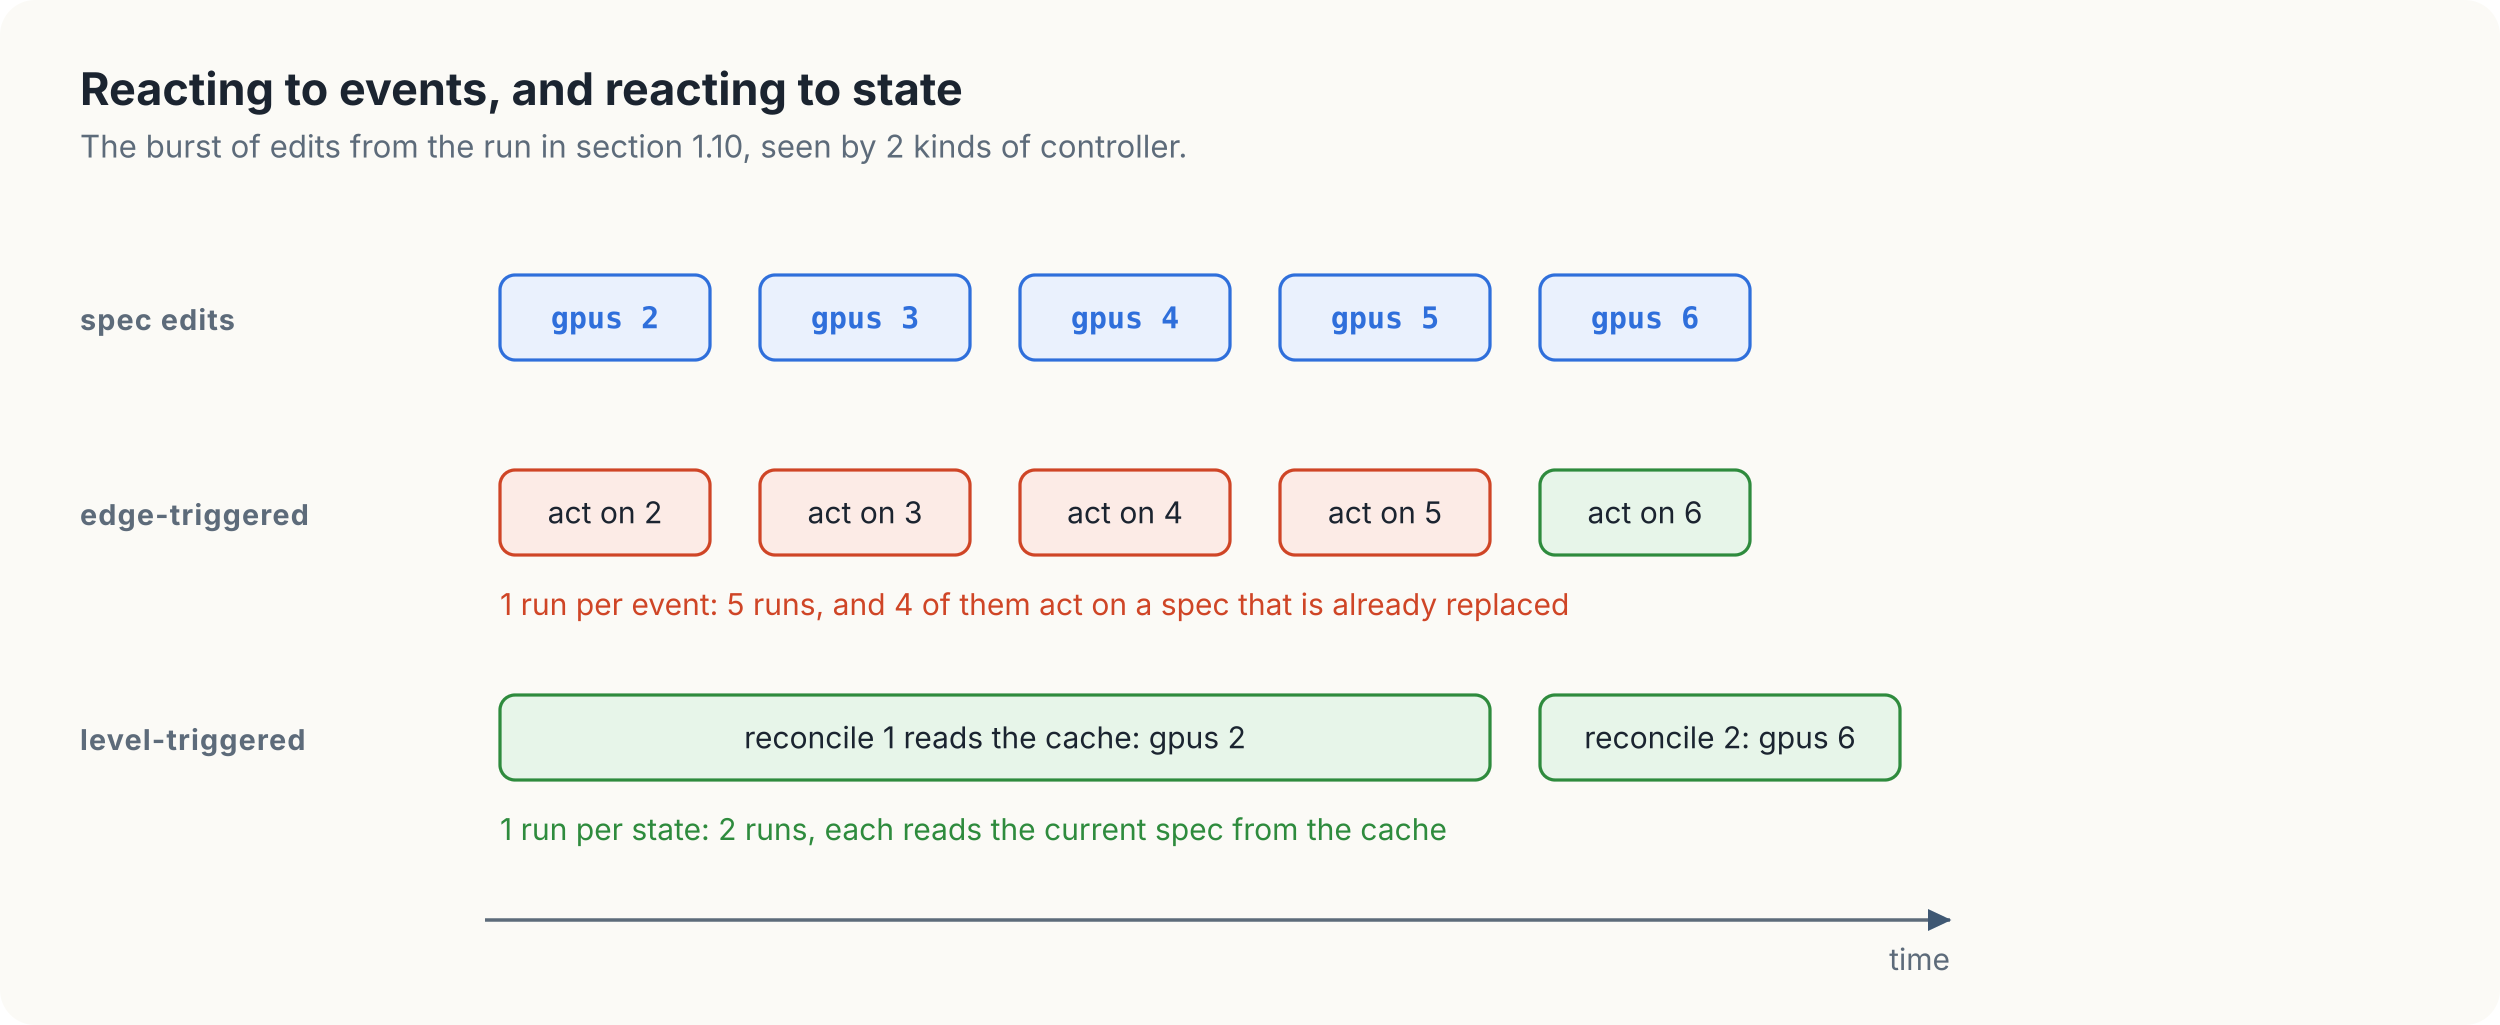
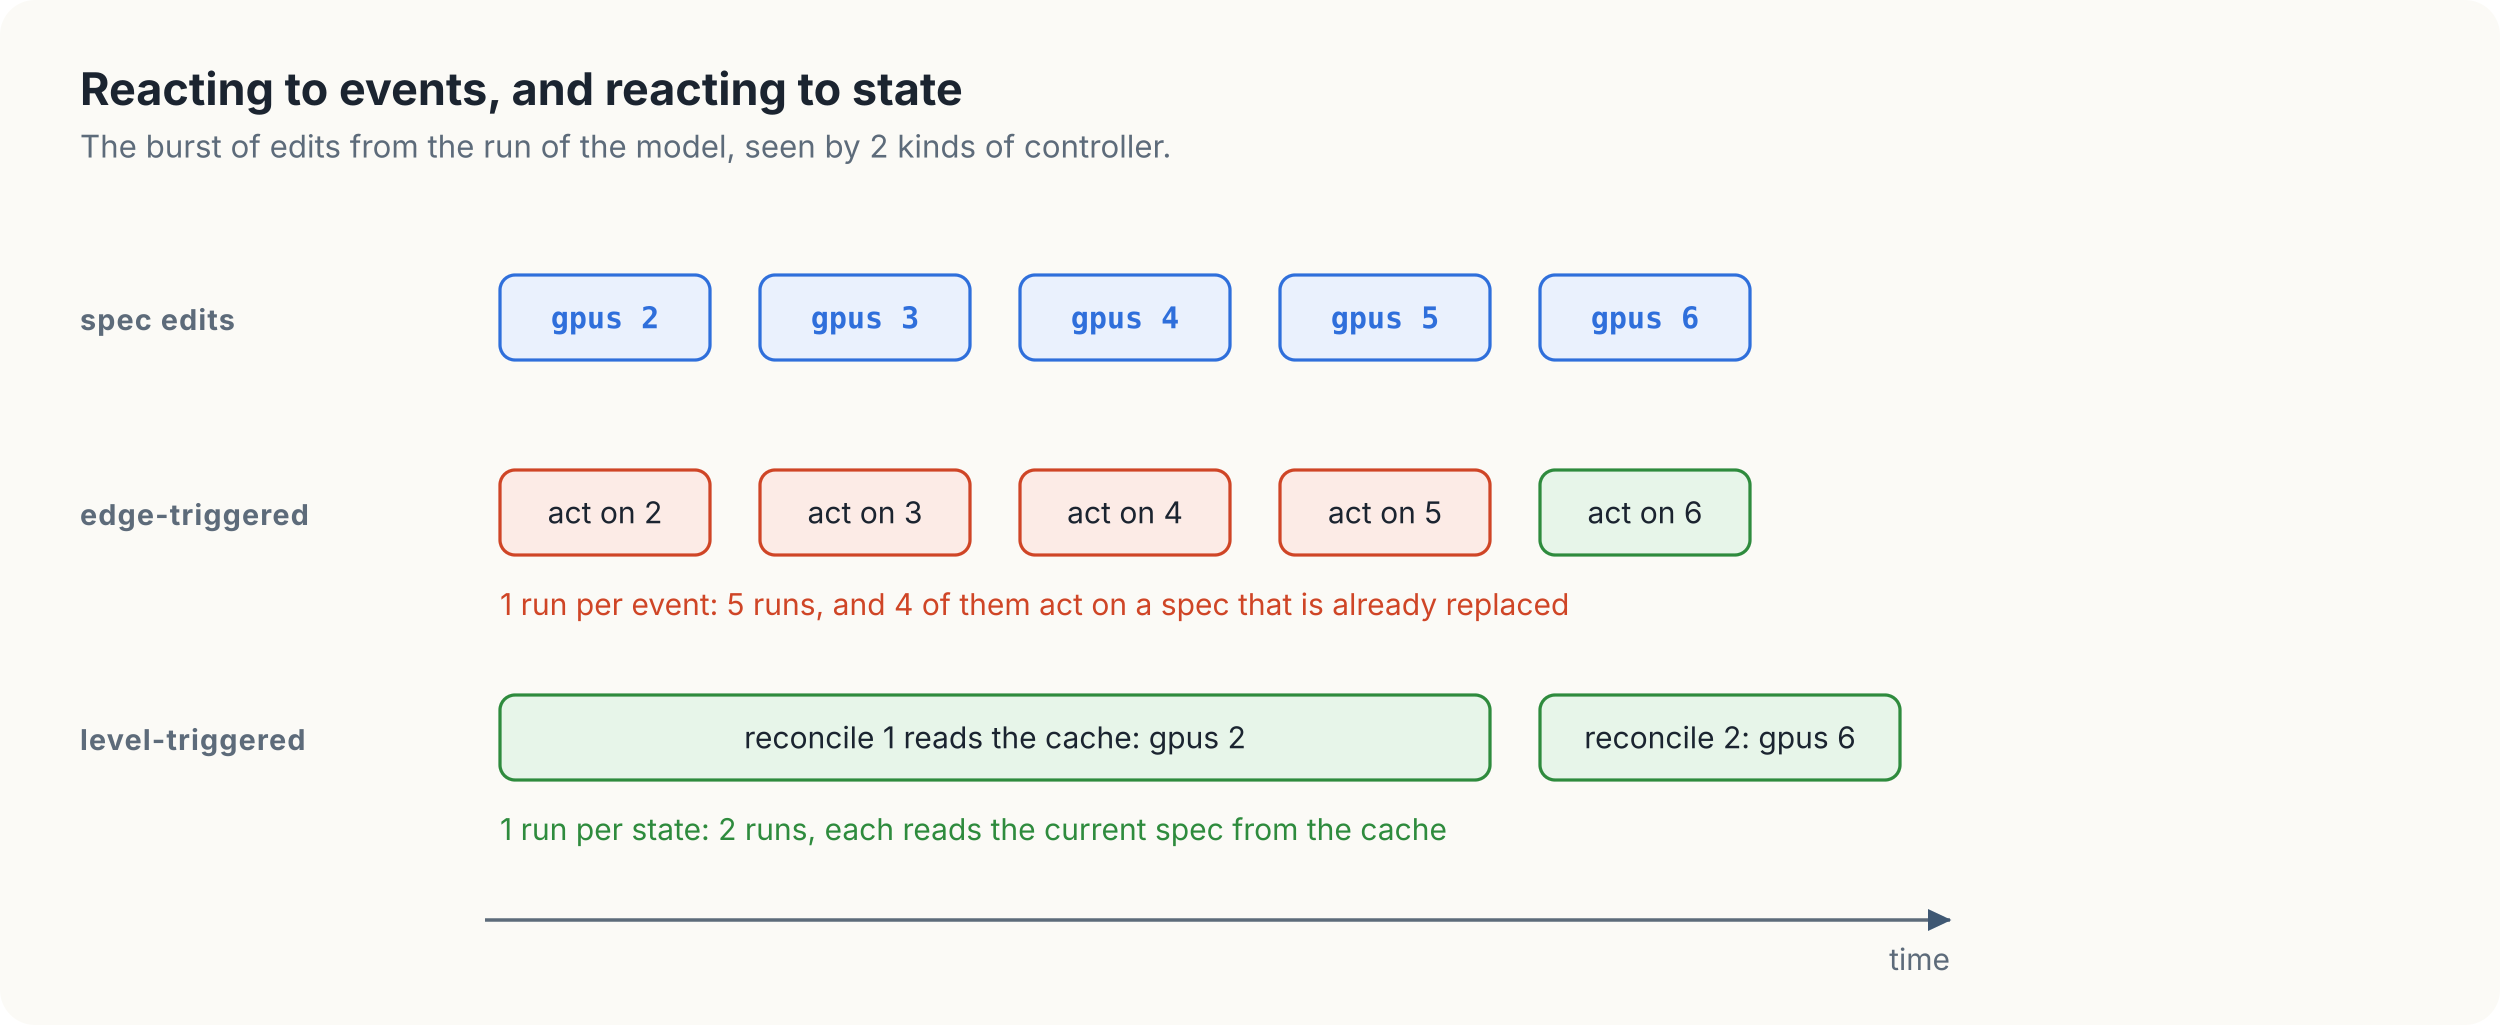
<svg xmlns="http://www.w3.org/2000/svg" viewBox="0 0 1000 410" width="1000" height="410" role="img" aria-label="Five edits of a job's GPU count, to 2, 3, 4, 5 and 6. An edge-triggered handler runs once per edit, 5 times, and 4 of those runs act on specs that were already replaced. A level-triggered reconcile runs twice and each time reads the current spec from the cache, first 2 and then 6.">
  <style>
    text { font-family: Inter, "Segoe UI", "Helvetica Neue", Helvetica, Arial, sans-serif; fill: #1B2430; }
    .title { font-size: 18px; font-weight: 650; }
    .lede { font-size: 12.5px; fill: #5D6B7A; }
    .name { font-size: 14px; font-weight: 650; }
    .sub { font-size: 12px; fill: #5D6B7A; }
    .note { font-size: 12px; fill: #5D6B7A; }
    .tab { font-size: 11.5px; font-weight: 650; letter-spacing: 0.04em; fill: #5D6B7A; }
    .mono { font-family: "JetBrains Mono", "SF Mono", Menlo, Consolas, monospace; font-size: 12px; }
    .dim { fill: #8794A3; }
    .strong { font-weight: 700; }
    .trap { fill: #CF4526; font-weight: 700; }
    .pill { font-size: 11px; font-weight: 600; }
    .wire { fill: none; stroke: #3F5873; stroke-width: 1.8; stroke-linecap: round; stroke-linejoin: round; }
    .wire.danger { stroke: #CF4526; stroke-dasharray: 6 5; }
    .wire.idle { stroke: #7F8EA0; stroke-dasharray: 2 5; }
  </style>
  <defs>
    <filter id="lift" x="-10%" y="-10%" width="120%" height="135%">
      <feDropShadow dx="0" dy="2" stdDeviation="3" flood-color="#1B2430" flood-opacity="0.13" />
    </filter>
    <linearGradient id="thor-body" x1="0" y1="0" x2="0" y2="1">
      <stop offset="0" stop-color="#C6CCD5" />
      <stop offset="1" stop-color="#979EA9" />
    </linearGradient>
    <linearGradient id="switch-body" x1="0" y1="0" x2="0" y2="1">
      <stop offset="0" stop-color="#3B4656" />
      <stop offset="1" stop-color="#232B37" />
    </linearGradient>
    <marker id="head" viewBox="0 0 10 10" refX="8.5" refY="5" markerUnits="userSpaceOnUse" markerWidth="11" markerHeight="11" orient="auto">
      <path d="M0.5,1 L9,5 L0.5,9 Z" fill="#3F5873" />
    </marker>
    <marker id="head-danger" viewBox="0 0 10 10" refX="8.5" refY="5" markerUnits="userSpaceOnUse" markerWidth="11" markerHeight="11" orient="auto">
      <path d="M0.5,1 L9,5 L0.5,9 Z" fill="#CF4526" />
    </marker>
    <marker id="head-idle" viewBox="0 0 10 10" refX="8.5" refY="5" markerUnits="userSpaceOnUse" markerWidth="11" markerHeight="11" orient="auto">
      <path d="M0.5,1 L9,5 L0.5,9 Z" fill="#7F8EA0" />
    </marker>
  </defs>
  <rect width="1000" height="410" rx="14" fill="#FBFAF6" />
  <text x="32.0" y="42.0" class="title" text-anchor="start" xml:space="preserve">Reacting to events, and reacting to state</text>
-   <text x="32.0" y="63.0" class="lede" text-anchor="start" xml:space="preserve">The burst of edits from the run in section 1.10, seen by 2 kinds of controller.</text>
+   <text x="32.0" y="63.0" class="lede" text-anchor="start" xml:space="preserve">The burst of edits from the run of the model, seen by 2 kinds of controller.</text>
  <text x="32.0" y="132.0" class="tab" text-anchor="start" xml:space="preserve">spec edits</text>
  <rect x="200.0" y="110.0" width="84.0" height="34.0" rx="6" fill="#EAF1FD" stroke="#2F6FDB" stroke-width="1.3" />
  <text x="242.0" y="131.3" class="mono" text-anchor="middle" style="fill:#2F6FDB" font-weight="700">gpus 2</text>
  <rect x="304.0" y="110.0" width="84.0" height="34.0" rx="6" fill="#EAF1FD" stroke="#2F6FDB" stroke-width="1.3" />
  <text x="346.0" y="131.3" class="mono" text-anchor="middle" style="fill:#2F6FDB" font-weight="700">gpus 3</text>
  <rect x="408.0" y="110.0" width="84.0" height="34.0" rx="6" fill="#EAF1FD" stroke="#2F6FDB" stroke-width="1.3" />
  <text x="450.0" y="131.3" class="mono" text-anchor="middle" style="fill:#2F6FDB" font-weight="700">gpus 4</text>
  <rect x="512.0" y="110.0" width="84.0" height="34.0" rx="6" fill="#EAF1FD" stroke="#2F6FDB" stroke-width="1.3" />
  <text x="554.0" y="131.3" class="mono" text-anchor="middle" style="fill:#2F6FDB" font-weight="700">gpus 5</text>
  <rect x="616.0" y="110.0" width="84.0" height="34.0" rx="6" fill="#EAF1FD" stroke="#2F6FDB" stroke-width="1.3" />
  <text x="658.0" y="131.3" class="mono" text-anchor="middle" style="fill:#2F6FDB" font-weight="700">gpus 6</text>
  <text x="32.0" y="210.0" class="tab" text-anchor="start" xml:space="preserve">edge-triggered</text>
  <rect x="200.0" y="188.0" width="84.0" height="34.0" rx="6" fill="#FCEBE6" stroke="#CF4526" stroke-width="1.3" />
  <text x="242.0" y="209.3" class="note" text-anchor="middle" style="fill:#1B2430">act on 2</text>
  <rect x="304.0" y="188.0" width="84.0" height="34.0" rx="6" fill="#FCEBE6" stroke="#CF4526" stroke-width="1.3" />
  <text x="346.0" y="209.3" class="note" text-anchor="middle" style="fill:#1B2430">act on 3</text>
  <rect x="408.0" y="188.0" width="84.0" height="34.0" rx="6" fill="#FCEBE6" stroke="#CF4526" stroke-width="1.3" />
  <text x="450.0" y="209.3" class="note" text-anchor="middle" style="fill:#1B2430">act on 4</text>
  <rect x="512.0" y="188.0" width="84.0" height="34.0" rx="6" fill="#FCEBE6" stroke="#CF4526" stroke-width="1.3" />
  <text x="554.0" y="209.3" class="note" text-anchor="middle" style="fill:#1B2430">act on 5</text>
  <rect x="616.0" y="188.0" width="84.0" height="34.0" rx="6" fill="#E7F5E9" stroke="#2E8B3D" stroke-width="1.3" />
  <text x="658.0" y="209.3" class="note" text-anchor="middle" style="fill:#1B2430">act on 6</text>
  <text x="200.0" y="246.0" class="note" text-anchor="start" style="fill:#CF4526" xml:space="preserve">1 run per event: 5 runs, and 4 of them act on a spec that is already replaced</text>
  <text x="32.0" y="300.0" class="tab" text-anchor="start" xml:space="preserve">level-triggered</text>
  <rect x="200.0" y="278.0" width="396.0" height="34.0" rx="6" fill="#E7F5E9" stroke="#2E8B3D" stroke-width="1.3" />
  <text x="398.0" y="299.3" class="note" text-anchor="middle" style="fill:#1B2430">reconcile 1 reads the cache: gpus 2</text>
  <rect x="616.0" y="278.0" width="144.0" height="34.0" rx="6" fill="#E7F5E9" stroke="#2E8B3D" stroke-width="1.3" />
  <text x="688.0" y="299.3" class="note" text-anchor="middle" style="fill:#1B2430">reconcile 2: gpus 6</text>
  <text x="200.0" y="336.0" class="note" text-anchor="start" style="fill:#2E8B3D" xml:space="preserve">1 run per state: 2 runs, each reads the current spec from the cache</text>
  <path d="M194.0,368.0 L780.0,368.0" fill="none" stroke="#5D6B7A" stroke-width="1.4" marker-end="url(#head)" />
  <text x="780.0" y="388.0" class="note" text-anchor="end" xml:space="preserve">time</text>
</svg>
